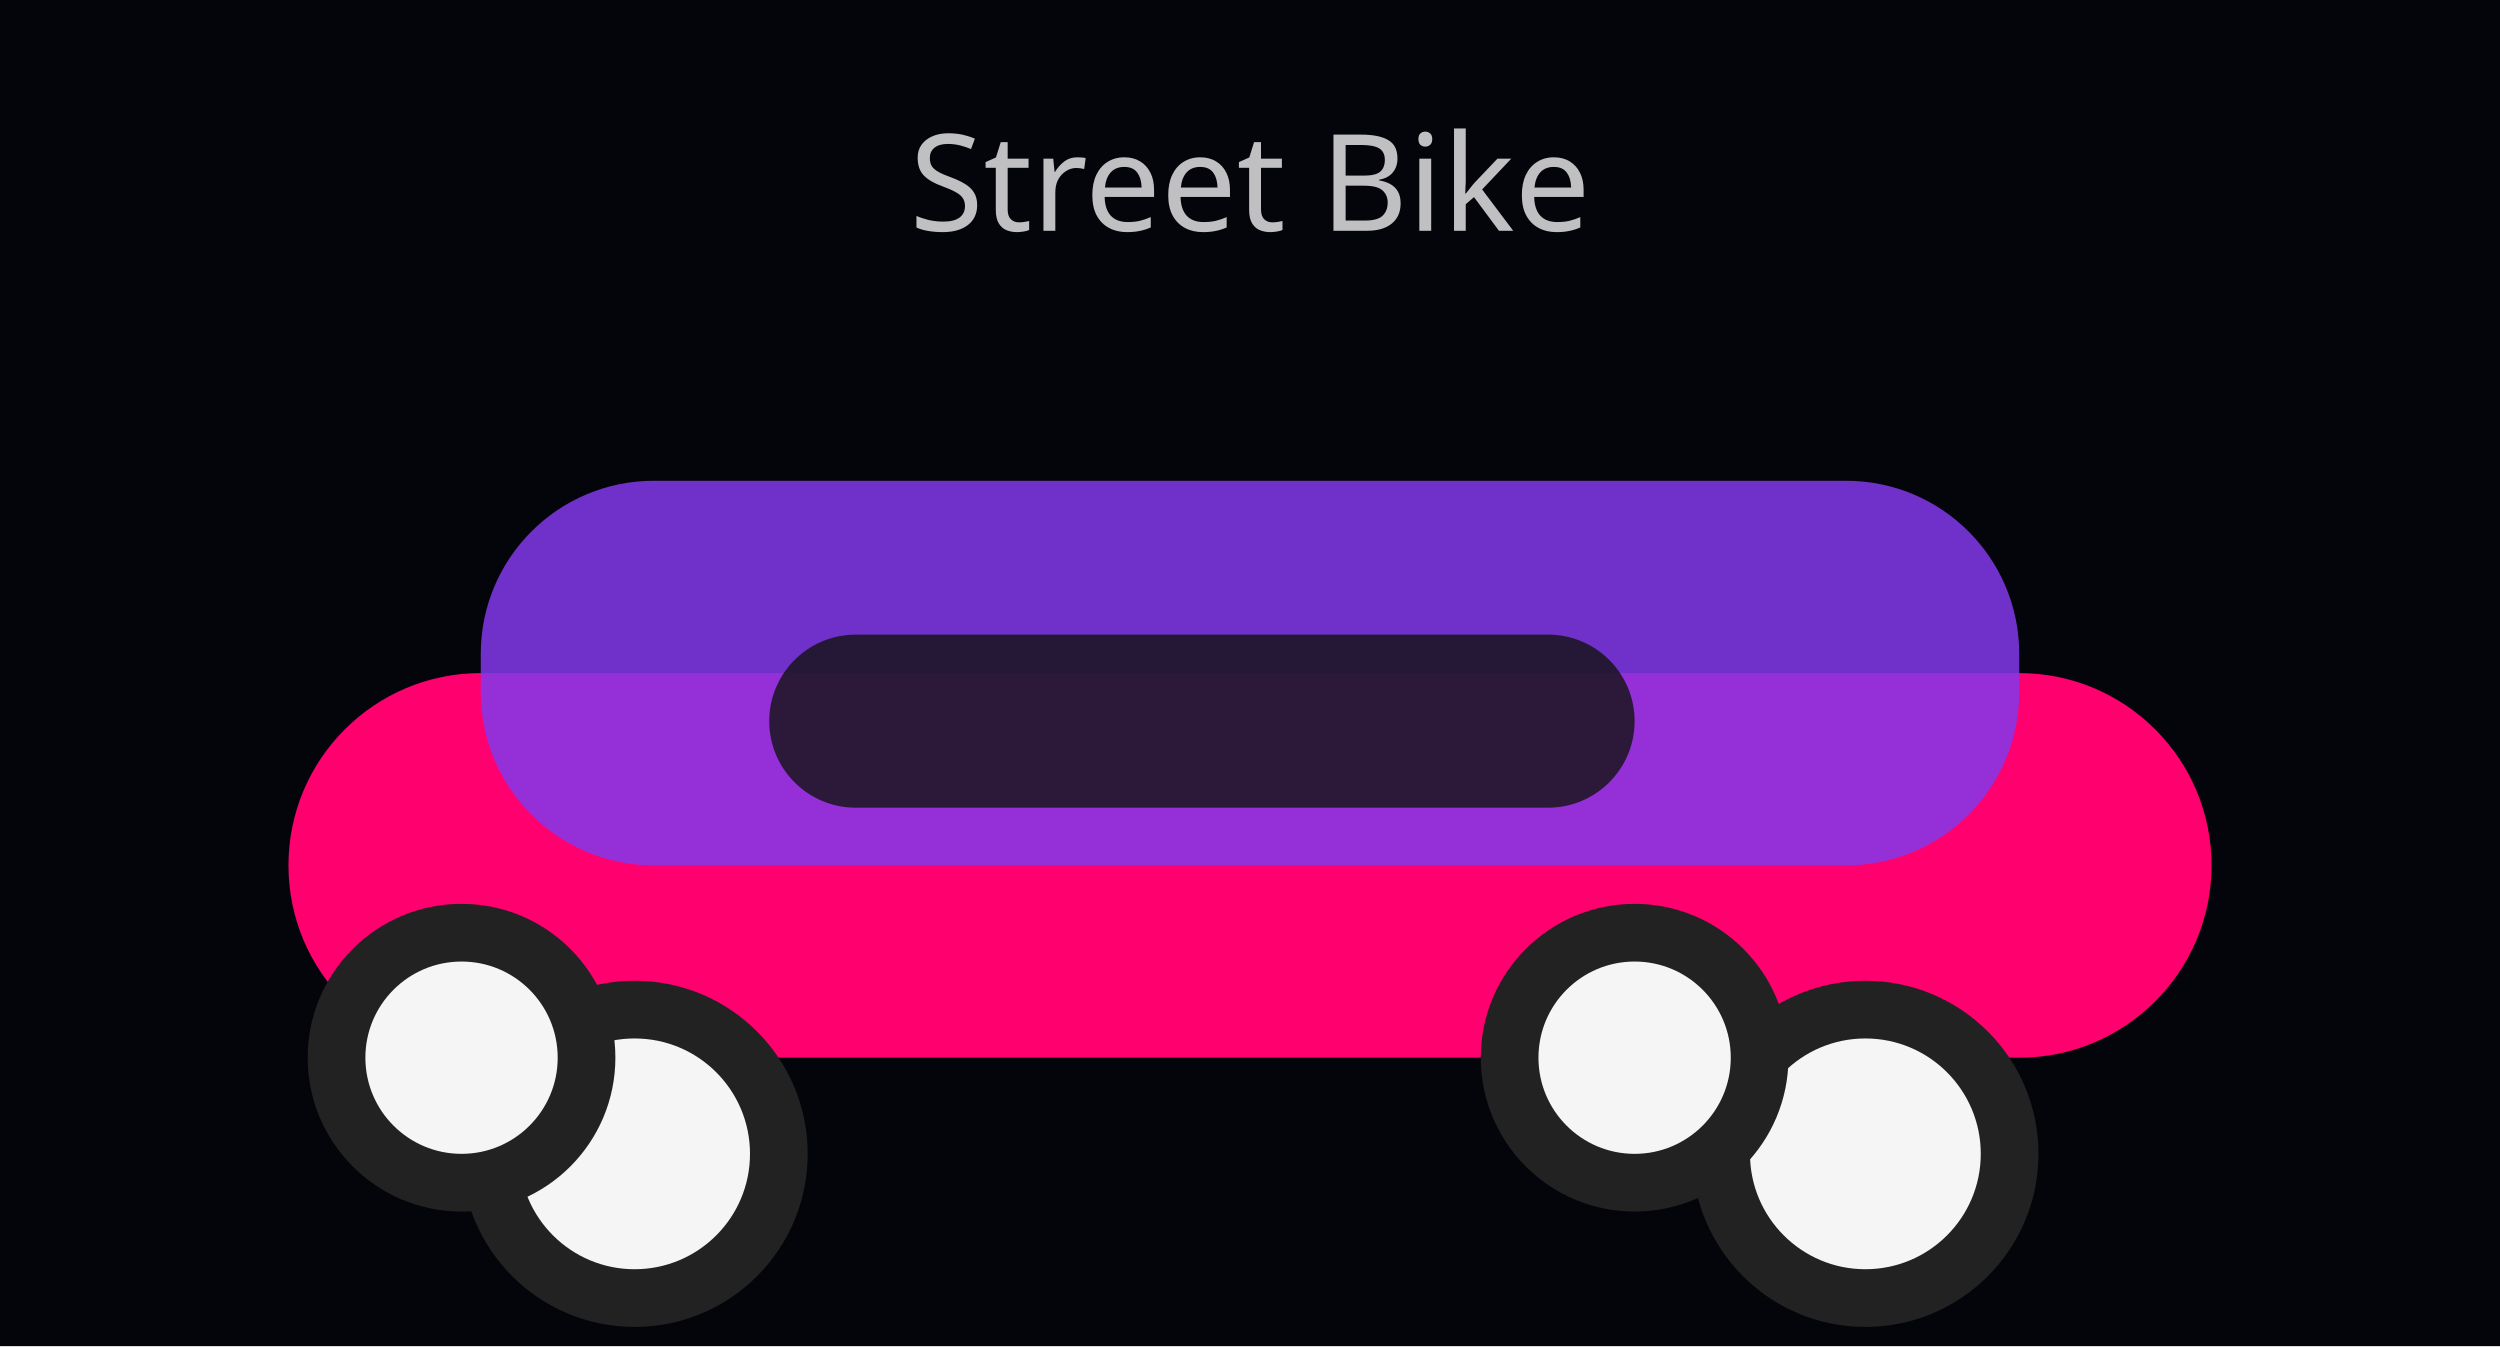
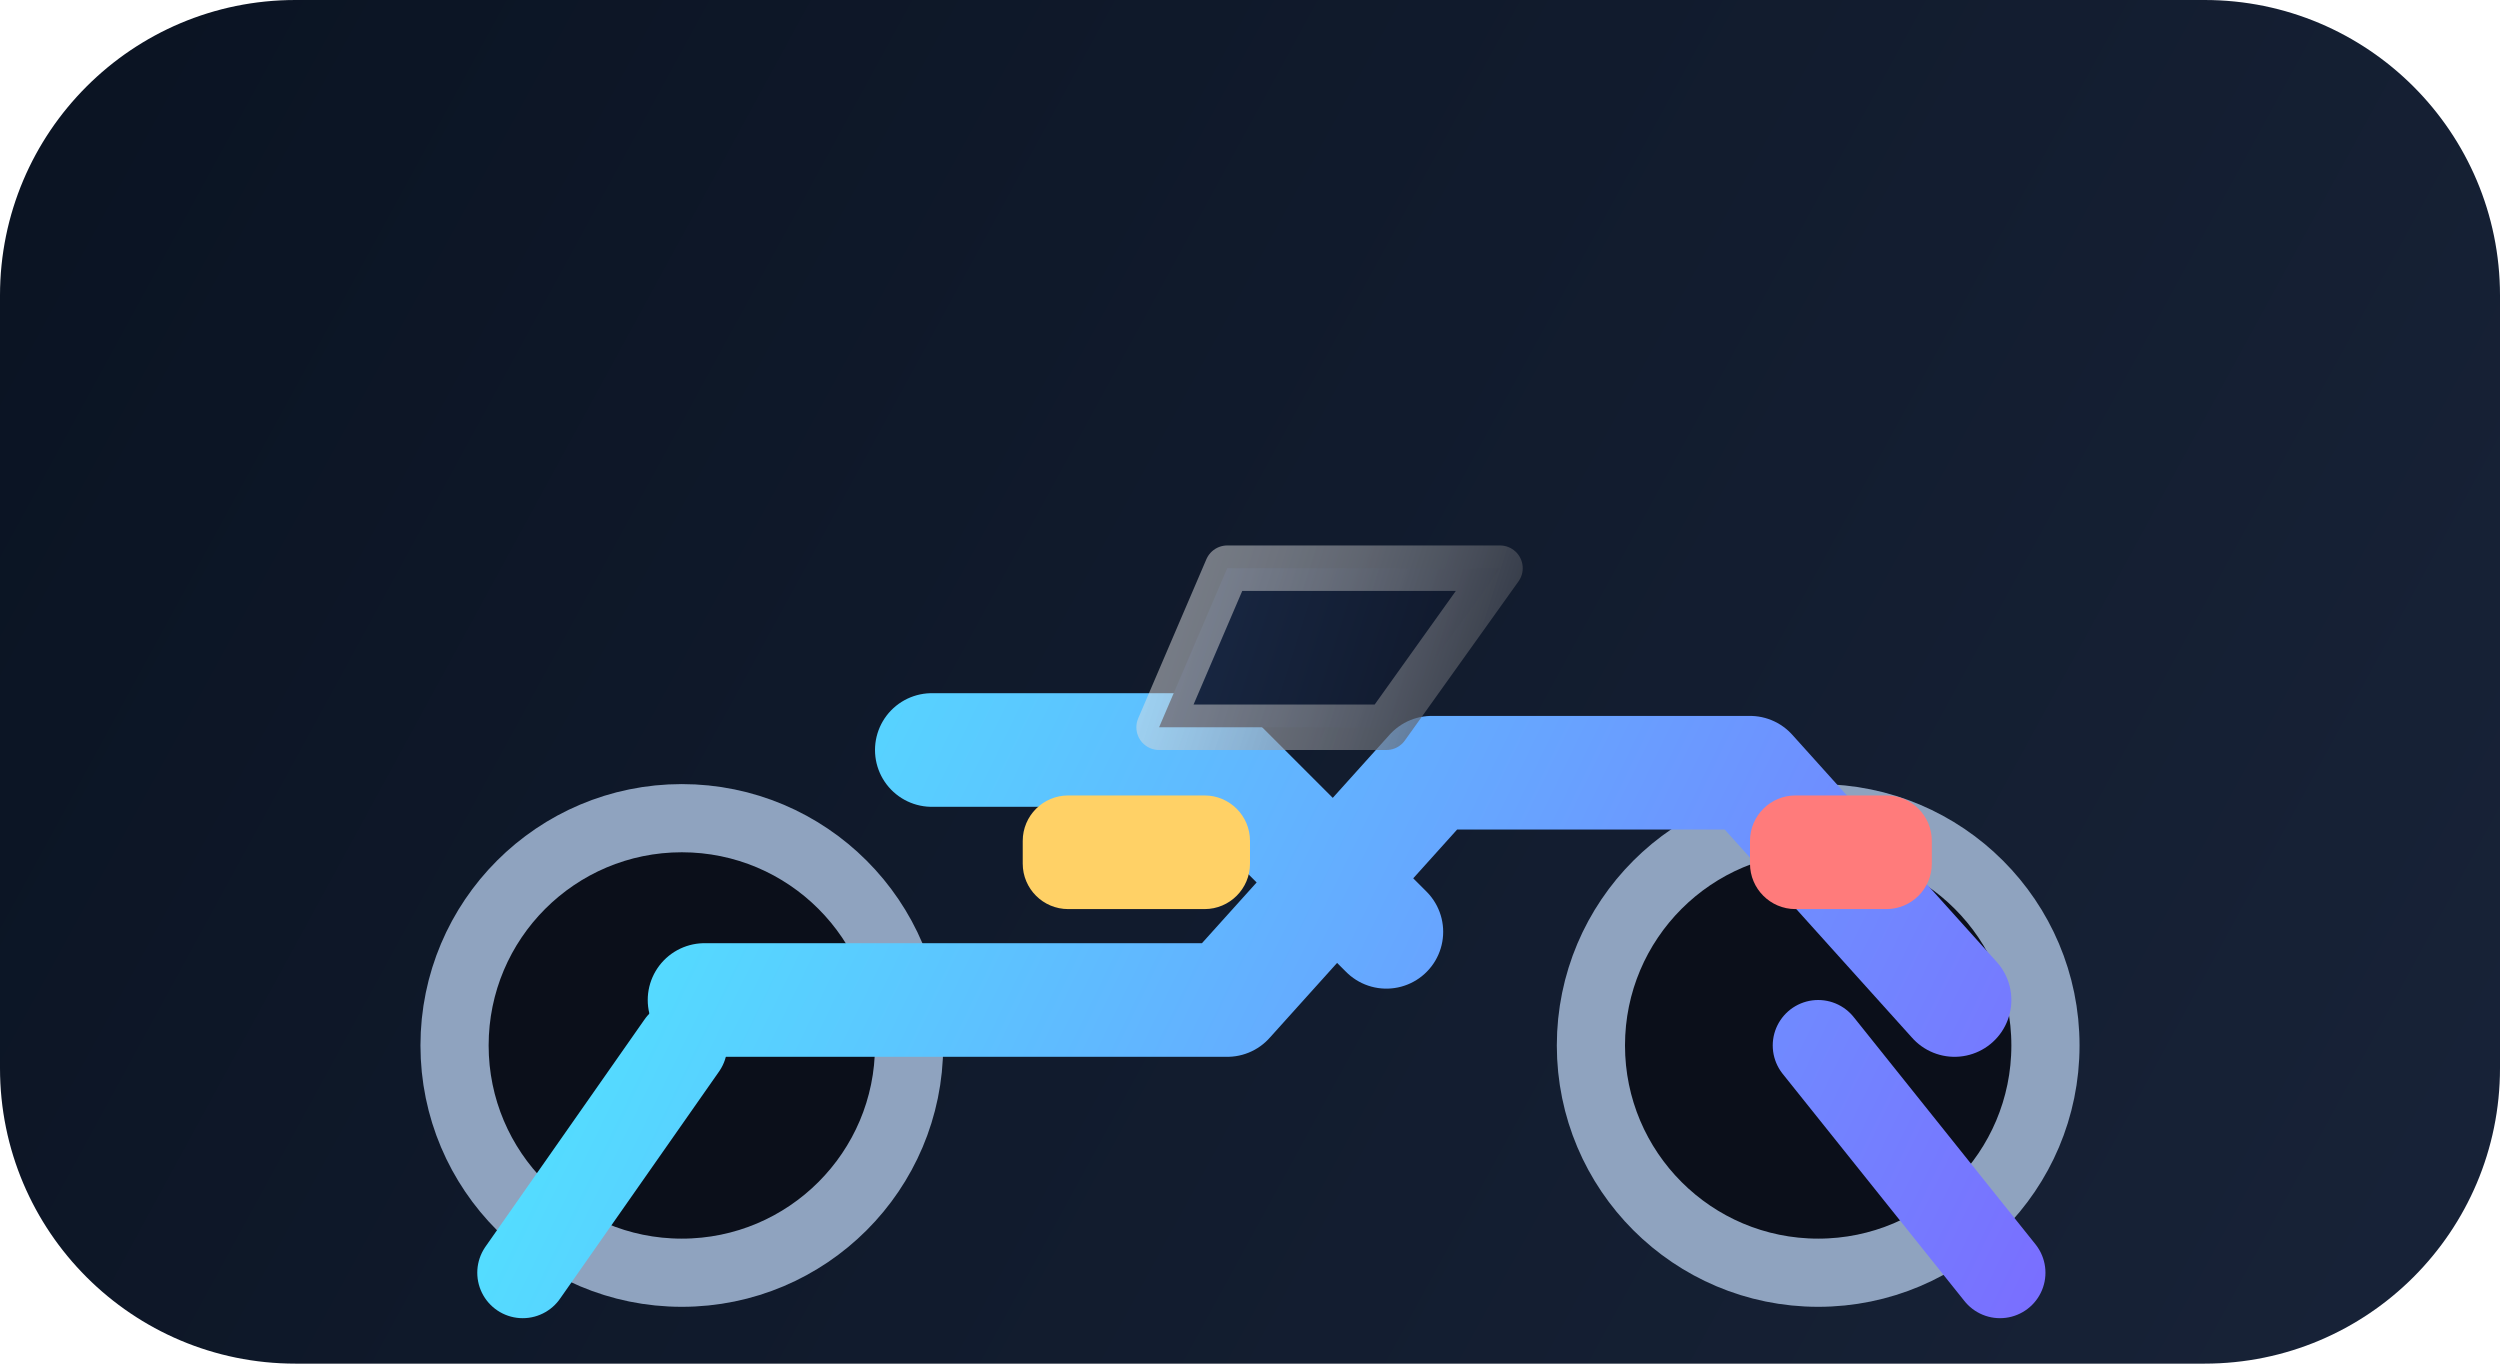
- <svg xmlns="http://www.w3.org/2000/svg" viewBox="0 0 260 140">
-   <rect width="260" height="140" fill="#04050a" />
-   <g transform="translate(30,40)">
-     <rect x="0" y="30" width="200" height="40" rx="20" fill="#ff006e" />
-     <rect x="20" y="10" width="160" height="40" rx="18" fill="#8338ec" opacity="0.85" />
-     <circle cx="36" cy="80" r="18" fill="#222" />
-     <circle cx="36" cy="80" r="12" fill="#f5f5f5" />
-     <circle cx="164" cy="80" r="18" fill="#222" />
-     <circle cx="164" cy="80" r="12" fill="#f5f5f5" />
-     <rect x="50" y="26" width="90" height="18" rx="9" fill="#111" opacity="0.8" />
-     <circle cx="18" cy="70" r="16" fill="#222" />
-     <circle cx="140" cy="70" r="16" fill="#222" />
-     <circle cx="18" cy="70" r="10" fill="#f5f5f5" />
-     <circle cx="140" cy="70" r="10" fill="#f5f5f5" />
+ <svg xmlns="http://www.w3.org/2000/svg" width="220" height="120" viewBox="0 0 220 120" fill="none">
+   <rect width="220" height="120" rx="26" fill="url(#bg)" />
+   <g transform="translate(28 28)">
+     <circle cx="32" cy="64" r="20" fill="#0B0F1A" stroke="#8FA3BF" stroke-width="6" />
+     <circle cx="132" cy="64" r="20" fill="#0B0F1A" stroke="#8FA3BF" stroke-width="6" />
+     <path d="M34 60h46l18-20h28l18 20" stroke="url(#frame)" stroke-width="10" stroke-linecap="round" stroke-linejoin="round" />
+     <path d="M54 38h24l16 16" stroke="url(#frame)" stroke-width="10" stroke-linecap="round" />
+     <path d="M80 22h24l-10 14h-20l6-14z" fill="url(#fairing)" stroke="url(#edge)" stroke-width="4" stroke-linejoin="round" />
+     <rect x="62" y="42" width="20" height="10" rx="4" fill="#FFD166" />
+     <rect x="126" y="42" width="16" height="10" rx="4" fill="#FF7B7B" />
+     <path d="M32 64l-14 20" stroke="url(#frame)" stroke-width="8" stroke-linecap="round" />
+     <path d="M132 64l16 20" stroke="url(#frame)" stroke-width="8" stroke-linecap="round" />
  </g>
-   <text x="130" y="24" text-anchor="middle" font-family="Segoe UI, sans-serif" font-size="14" fill="rgba(255,255,255,0.75)">Street Bike</text>
+   <defs>
+     <linearGradient id="bg" x1="0" y1="0" x2="220" y2="120" gradientUnits="userSpaceOnUse">
+       <stop offset="0" stop-color="#0A1322" />
+       <stop offset="1" stop-color="#182338" />
+     </linearGradient>
+     <linearGradient id="frame" x1="20" y1="20" x2="160" y2="88" gradientUnits="userSpaceOnUse">
+       <stop offset="0" stop-color="#4DF0FF" />
+       <stop offset="1" stop-color="#7C67FF" />
+     </linearGradient>
+     <linearGradient id="fairing" x1="70" y1="22" x2="114" y2="36" gradientUnits="userSpaceOnUse">
+       <stop offset="0" stop-color="#1B2C4A" />
+       <stop offset="1" stop-color="#0B101E" />
+     </linearGradient>
+     <linearGradient id="edge" x1="70" y1="22" x2="114" y2="36" gradientUnits="userSpaceOnUse">
+       <stop offset="0" stop-color="rgba(255,255,255,0.45)" />
+       <stop offset="1" stop-color="rgba(10,16,30,0.8)" />
+     </linearGradient>
+   </defs>
</svg>
